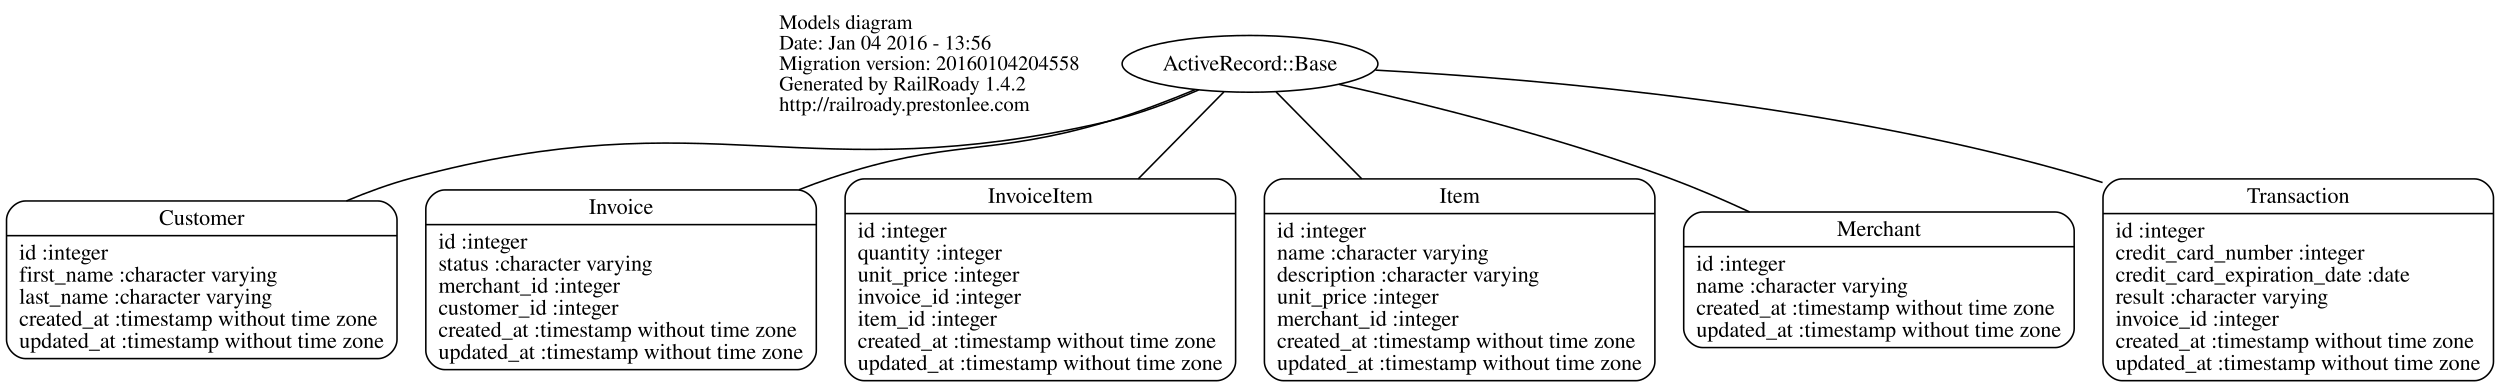
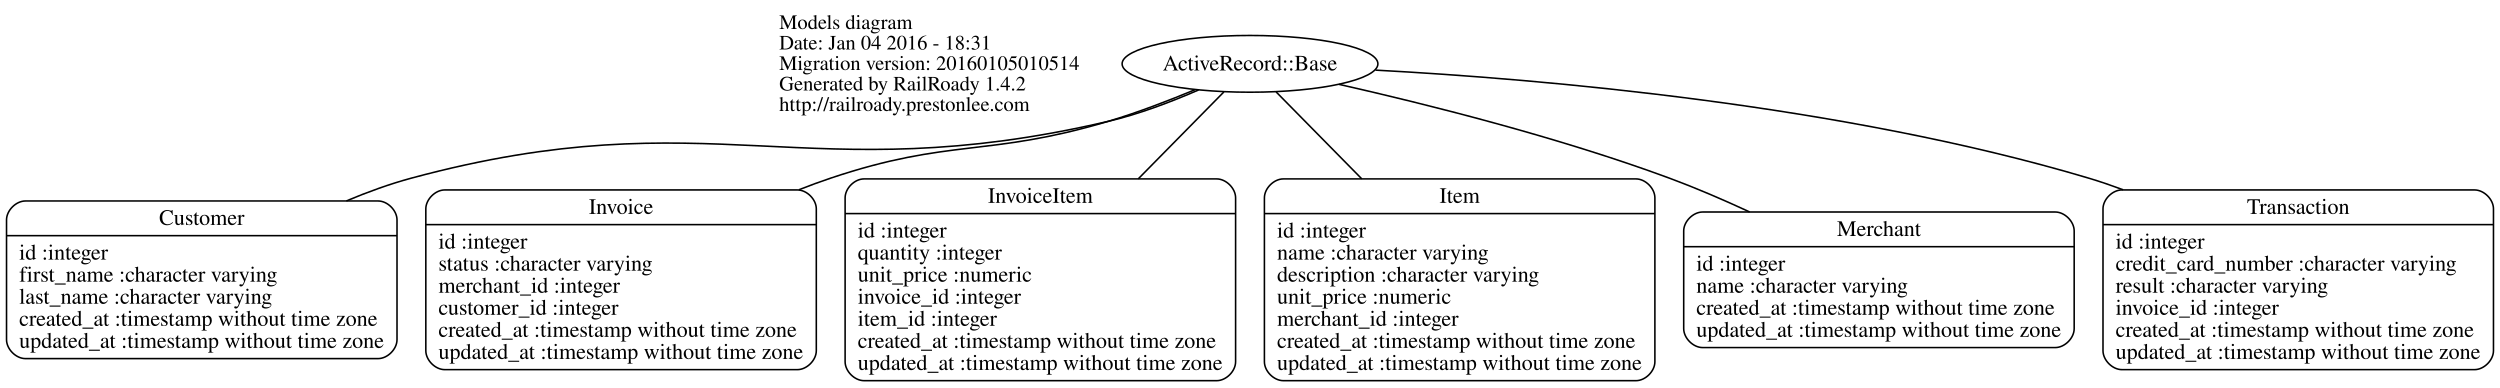
<svg xmlns="http://www.w3.org/2000/svg" width="1586pt" height="246pt" viewBox="0.00 0.00 1585.72 246.00">
  <g id="graph0" class="graph" transform="scale(1 1) rotate(0) translate(4 242)">
    <polygon fill="none" stroke="none" points="-4,4 -4,-242 1581.72,-242 1581.72,4 -4,4" />
    <g id="node1" class="node">
      <text text-anchor="start" x="490.175" y="-223.6" font-family="Times,serif" font-size="13.00">Models diagram</text>
-       <text text-anchor="start" x="490.175" y="-210.6" font-family="Times,serif" font-size="13.00">Date: Jan 04 2016 - 13:56</text>
-       <text text-anchor="start" x="490.175" y="-197.6" font-family="Times,serif" font-size="13.00">Migration version: 20160104204558</text>
+       <text text-anchor="start" x="490.175" y="-210.6" font-family="Times,serif" font-size="13.00">Date: Jan 04 2016 - 18:31</text>
+       <text text-anchor="start" x="490.175" y="-197.6" font-family="Times,serif" font-size="13.00">Migration version: 20160105010514</text>
      <text text-anchor="start" x="490.175" y="-184.6" font-family="Times,serif" font-size="13.00">Generated by RailRoady 1.4.2</text>
      <text text-anchor="start" x="490.175" y="-171.6" font-family="Times,serif" font-size="13.00">http://railroady.prestonlee.com</text>
    </g>
    <g id="node2" class="node">
      <path fill="none" stroke="black" d="M12,-14.5C12,-14.5 235.725,-14.5 235.725,-14.5 241.725,-14.5 247.725,-20.5 247.725,-26.5 247.725,-26.5 247.725,-102.5 247.725,-102.5 247.725,-108.5 241.725,-114.5 235.725,-114.5 235.725,-114.5 12,-114.5 12,-114.5 6,-114.5 0,-108.5 0,-102.5 0,-102.5 0,-26.5 0,-26.5 0,-20.5 6,-14.5 12,-14.5" />
      <text text-anchor="middle" x="123.862" y="-99.3" font-family="Times,serif" font-size="14.00">Customer</text>
      <polyline fill="none" stroke="black" points="0,-92.5 247.725,-92.5 " />
      <text text-anchor="start" x="8" y="-77.3" font-family="Times,serif" font-size="14.00">id :integer</text>
      <text text-anchor="start" x="8" y="-63.3" font-family="Times,serif" font-size="14.00">first_name :character varying</text>
      <text text-anchor="start" x="8" y="-49.3" font-family="Times,serif" font-size="14.00">last_name :character varying</text>
      <text text-anchor="start" x="8" y="-35.3" font-family="Times,serif" font-size="14.00">created_at :timestamp without time zone</text>
      <text text-anchor="start" x="8" y="-21.3" font-family="Times,serif" font-size="14.00">updated_at :timestamp without time zone</text>
    </g>
    <g id="node3" class="node">
      <path fill="none" stroke="black" d="M278,-7.5C278,-7.5 501.725,-7.5 501.725,-7.5 507.725,-7.5 513.725,-13.5 513.725,-19.5 513.725,-19.5 513.725,-109.5 513.725,-109.5 513.725,-115.5 507.725,-121.5 501.725,-121.5 501.725,-121.5 278,-121.5 278,-121.5 272,-121.5 266,-115.5 266,-109.5 266,-109.5 266,-19.5 266,-19.5 266,-13.5 272,-7.5 278,-7.5" />
      <text text-anchor="middle" x="389.862" y="-106.3" font-family="Times,serif" font-size="14.00">Invoice</text>
      <polyline fill="none" stroke="black" points="266,-99.5 513.725,-99.5 " />
      <text text-anchor="start" x="274" y="-84.3" font-family="Times,serif" font-size="14.00">id :integer</text>
      <text text-anchor="start" x="274" y="-70.3" font-family="Times,serif" font-size="14.00">status :character varying</text>
      <text text-anchor="start" x="274" y="-56.3" font-family="Times,serif" font-size="14.00">merchant_id :integer</text>
      <text text-anchor="start" x="274" y="-42.3" font-family="Times,serif" font-size="14.00">customer_id :integer</text>
      <text text-anchor="start" x="274" y="-28.3" font-family="Times,serif" font-size="14.00">created_at :timestamp without time zone</text>
      <text text-anchor="start" x="274" y="-14.3" font-family="Times,serif" font-size="14.00">updated_at :timestamp without time zone</text>
    </g>
    <g id="node4" class="node">
      <path fill="none" stroke="black" d="M544,-0.5C544,-0.5 767.725,-0.5 767.725,-0.5 773.725,-0.5 779.725,-6.5 779.725,-12.5 779.725,-12.5 779.725,-116.5 779.725,-116.5 779.725,-122.5 773.725,-128.5 767.725,-128.5 767.725,-128.5 544,-128.5 544,-128.5 538,-128.5 532,-122.5 532,-116.5 532,-116.5 532,-12.5 532,-12.5 532,-6.5 538,-0.5 544,-0.5" />
      <text text-anchor="middle" x="655.862" y="-113.3" font-family="Times,serif" font-size="14.00">InvoiceItem</text>
      <polyline fill="none" stroke="black" points="532,-106.5 779.725,-106.5 " />
      <text text-anchor="start" x="540" y="-91.3" font-family="Times,serif" font-size="14.00">id :integer</text>
      <text text-anchor="start" x="540" y="-77.3" font-family="Times,serif" font-size="14.00">quantity :integer</text>
-       <text text-anchor="start" x="540" y="-63.3" font-family="Times,serif" font-size="14.00">unit_price :integer</text>
+       <text text-anchor="start" x="540" y="-63.3" font-family="Times,serif" font-size="14.00">unit_price :numeric</text>
      <text text-anchor="start" x="540" y="-49.3" font-family="Times,serif" font-size="14.00">invoice_id :integer</text>
      <text text-anchor="start" x="540" y="-35.3" font-family="Times,serif" font-size="14.00">item_id :integer</text>
      <text text-anchor="start" x="540" y="-21.3" font-family="Times,serif" font-size="14.00">created_at :timestamp without time zone</text>
      <text text-anchor="start" x="540" y="-7.3" font-family="Times,serif" font-size="14.00">updated_at :timestamp without time zone</text>
    </g>
    <g id="node5" class="node">
      <path fill="none" stroke="black" d="M810,-0.5C810,-0.5 1033.72,-0.5 1033.72,-0.5 1039.72,-0.5 1045.72,-6.5 1045.72,-12.5 1045.72,-12.5 1045.72,-116.5 1045.72,-116.5 1045.72,-122.5 1039.72,-128.5 1033.72,-128.5 1033.72,-128.5 810,-128.5 810,-128.5 804,-128.5 798,-122.5 798,-116.5 798,-116.5 798,-12.5 798,-12.5 798,-6.5 804,-0.5 810,-0.5" />
      <text text-anchor="middle" x="921.862" y="-113.3" font-family="Times,serif" font-size="14.00">Item</text>
      <polyline fill="none" stroke="black" points="798,-106.5 1045.72,-106.5 " />
      <text text-anchor="start" x="806" y="-91.3" font-family="Times,serif" font-size="14.00">id :integer</text>
      <text text-anchor="start" x="806" y="-77.3" font-family="Times,serif" font-size="14.00">name :character varying</text>
      <text text-anchor="start" x="806" y="-63.3" font-family="Times,serif" font-size="14.00">description :character varying</text>
-       <text text-anchor="start" x="806" y="-49.3" font-family="Times,serif" font-size="14.00">unit_price :integer</text>
+       <text text-anchor="start" x="806" y="-49.3" font-family="Times,serif" font-size="14.00">unit_price :numeric</text>
      <text text-anchor="start" x="806" y="-35.3" font-family="Times,serif" font-size="14.00">merchant_id :integer</text>
      <text text-anchor="start" x="806" y="-21.3" font-family="Times,serif" font-size="14.00">created_at :timestamp without time zone</text>
      <text text-anchor="start" x="806" y="-7.3" font-family="Times,serif" font-size="14.00">updated_at :timestamp without time zone</text>
    </g>
    <g id="node6" class="node">
      <path fill="none" stroke="black" d="M1076,-21.5C1076,-21.5 1299.72,-21.5 1299.72,-21.5 1305.72,-21.5 1311.72,-27.5 1311.72,-33.5 1311.72,-33.5 1311.72,-95.5 1311.72,-95.5 1311.72,-101.5 1305.72,-107.5 1299.72,-107.5 1299.72,-107.5 1076,-107.5 1076,-107.5 1070,-107.5 1064,-101.5 1064,-95.5 1064,-95.5 1064,-33.5 1064,-33.5 1064,-27.5 1070,-21.5 1076,-21.5" />
      <text text-anchor="middle" x="1187.86" y="-92.3" font-family="Times,serif" font-size="14.00">Merchant</text>
      <polyline fill="none" stroke="black" points="1064,-85.5 1311.72,-85.5 " />
      <text text-anchor="start" x="1072" y="-70.3" font-family="Times,serif" font-size="14.00">id :integer</text>
      <text text-anchor="start" x="1072" y="-56.3" font-family="Times,serif" font-size="14.00">name :character varying</text>
      <text text-anchor="start" x="1072" y="-42.3" font-family="Times,serif" font-size="14.00">created_at :timestamp without time zone</text>
      <text text-anchor="start" x="1072" y="-28.3" font-family="Times,serif" font-size="14.00">updated_at :timestamp without time zone</text>
    </g>
    <g id="node7" class="node">
-       <path fill="none" stroke="black" d="M1342,-0.5C1342,-0.5 1565.72,-0.5 1565.72,-0.5 1571.72,-0.5 1577.72,-6.5 1577.72,-12.5 1577.72,-12.5 1577.72,-116.5 1577.72,-116.5 1577.72,-122.5 1571.72,-128.5 1565.72,-128.5 1565.72,-128.5 1342,-128.5 1342,-128.5 1336,-128.5 1330,-122.5 1330,-116.5 1330,-116.5 1330,-12.5 1330,-12.5 1330,-6.5 1336,-0.5 1342,-0.5" />
-       <text text-anchor="middle" x="1453.86" y="-113.3" font-family="Times,serif" font-size="14.00">Transaction</text>
-       <polyline fill="none" stroke="black" points="1330,-106.5 1577.72,-106.5 " />
-       <text text-anchor="start" x="1338" y="-91.3" font-family="Times,serif" font-size="14.00">id :integer</text>
-       <text text-anchor="start" x="1338" y="-77.3" font-family="Times,serif" font-size="14.00">credit_card_number :integer</text>
-       <text text-anchor="start" x="1338" y="-63.3" font-family="Times,serif" font-size="14.00">credit_card_expiration_date :date</text>
-       <text text-anchor="start" x="1338" y="-49.3" font-family="Times,serif" font-size="14.00">result :character varying</text>
-       <text text-anchor="start" x="1338" y="-35.3" font-family="Times,serif" font-size="14.00">invoice_id :integer</text>
-       <text text-anchor="start" x="1338" y="-21.3" font-family="Times,serif" font-size="14.00">created_at :timestamp without time zone</text>
-       <text text-anchor="start" x="1338" y="-7.3" font-family="Times,serif" font-size="14.00">updated_at :timestamp without time zone</text>
+       <path fill="none" stroke="black" d="M1342,-7.5C1342,-7.5 1565.72,-7.5 1565.72,-7.5 1571.72,-7.5 1577.72,-13.5 1577.72,-19.5 1577.72,-19.5 1577.72,-109.5 1577.72,-109.5 1577.72,-115.5 1571.72,-121.5 1565.72,-121.5 1565.72,-121.5 1342,-121.5 1342,-121.5 1336,-121.5 1330,-115.5 1330,-109.5 1330,-109.5 1330,-19.5 1330,-19.5 1330,-13.5 1336,-7.5 1342,-7.5" />
+       <text text-anchor="middle" x="1453.86" y="-106.3" font-family="Times,serif" font-size="14.00">Transaction</text>
+       <polyline fill="none" stroke="black" points="1330,-99.5 1577.72,-99.5 " />
+       <text text-anchor="start" x="1338" y="-84.3" font-family="Times,serif" font-size="14.00">id :integer</text>
+       <text text-anchor="start" x="1338" y="-70.3" font-family="Times,serif" font-size="14.00">credit_card_number :character varying</text>
+       <text text-anchor="start" x="1338" y="-56.3" font-family="Times,serif" font-size="14.00">result :character varying</text>
+       <text text-anchor="start" x="1338" y="-42.3" font-family="Times,serif" font-size="14.00">invoice_id :integer</text>
+       <text text-anchor="start" x="1338" y="-28.3" font-family="Times,serif" font-size="14.00">created_at :timestamp without time zone</text>
+       <text text-anchor="start" x="1338" y="-14.3" font-family="Times,serif" font-size="14.00">updated_at :timestamp without time zone</text>
    </g>
    <g id="node8" class="node">
      <ellipse fill="none" stroke="black" cx="788.862" cy="-201.5" rx="81.142" ry="18" />
      <text text-anchor="middle" x="788.862" y="-197.3" font-family="Times,serif" font-size="14.00">ActiveRecord::Base</text>
    </g>
    <g id="edge1" class="edge">
      <path fill="none" stroke="black" d="M756.271,-184.954C739.497,-177.651 718.494,-169.565 698.862,-165 506.89,-120.357 447.162,-180.308 256.862,-129 243.151,-125.303 229.134,-120.225 215.588,-114.538" />
    </g>
    <g id="edge2" class="edge">
      <path fill="none" stroke="black" d="M753.882,-185.061C737.421,-178.222 717.379,-170.5 698.862,-165 622.326,-142.266 598.56,-154.388 522.862,-129 516.191,-126.763 509.418,-124.273 502.643,-121.611" />
    </g>
    <g id="edge3" class="edge">
      <path fill="none" stroke="black" d="M772.287,-183.675C758.499,-169.68 737.964,-148.836 717.962,-128.533" />
    </g>
    <g id="edge4" class="edge">
      <path fill="none" stroke="black" d="M805.438,-183.675C819.226,-169.68 839.761,-148.836 859.763,-128.533" />
    </g>
    <g id="edge5" class="edge">
      <path fill="none" stroke="black" d="M845.322,-188.486C899.814,-176.156 984.217,-155.11 1054.86,-129 1071.66,-122.791 1089.22,-115.23 1105.86,-107.52" />
    </g>
    <g id="edge6" class="edge">
-       <path fill="none" stroke="black" d="M868.449,-197.515C973.898,-191.829 1164.79,-175.493 1320.86,-129 1323.8,-128.123 1326.76,-127.189 1329.73,-126.206" />
+       <path fill="none" stroke="black" d="M868.449,-197.515C973.898,-191.829 1164.79,-175.493 1320.86,-129 1328.1,-126.845 1335.43,-124.344 1342.74,-121.604" />
    </g>
  </g>
</svg>
